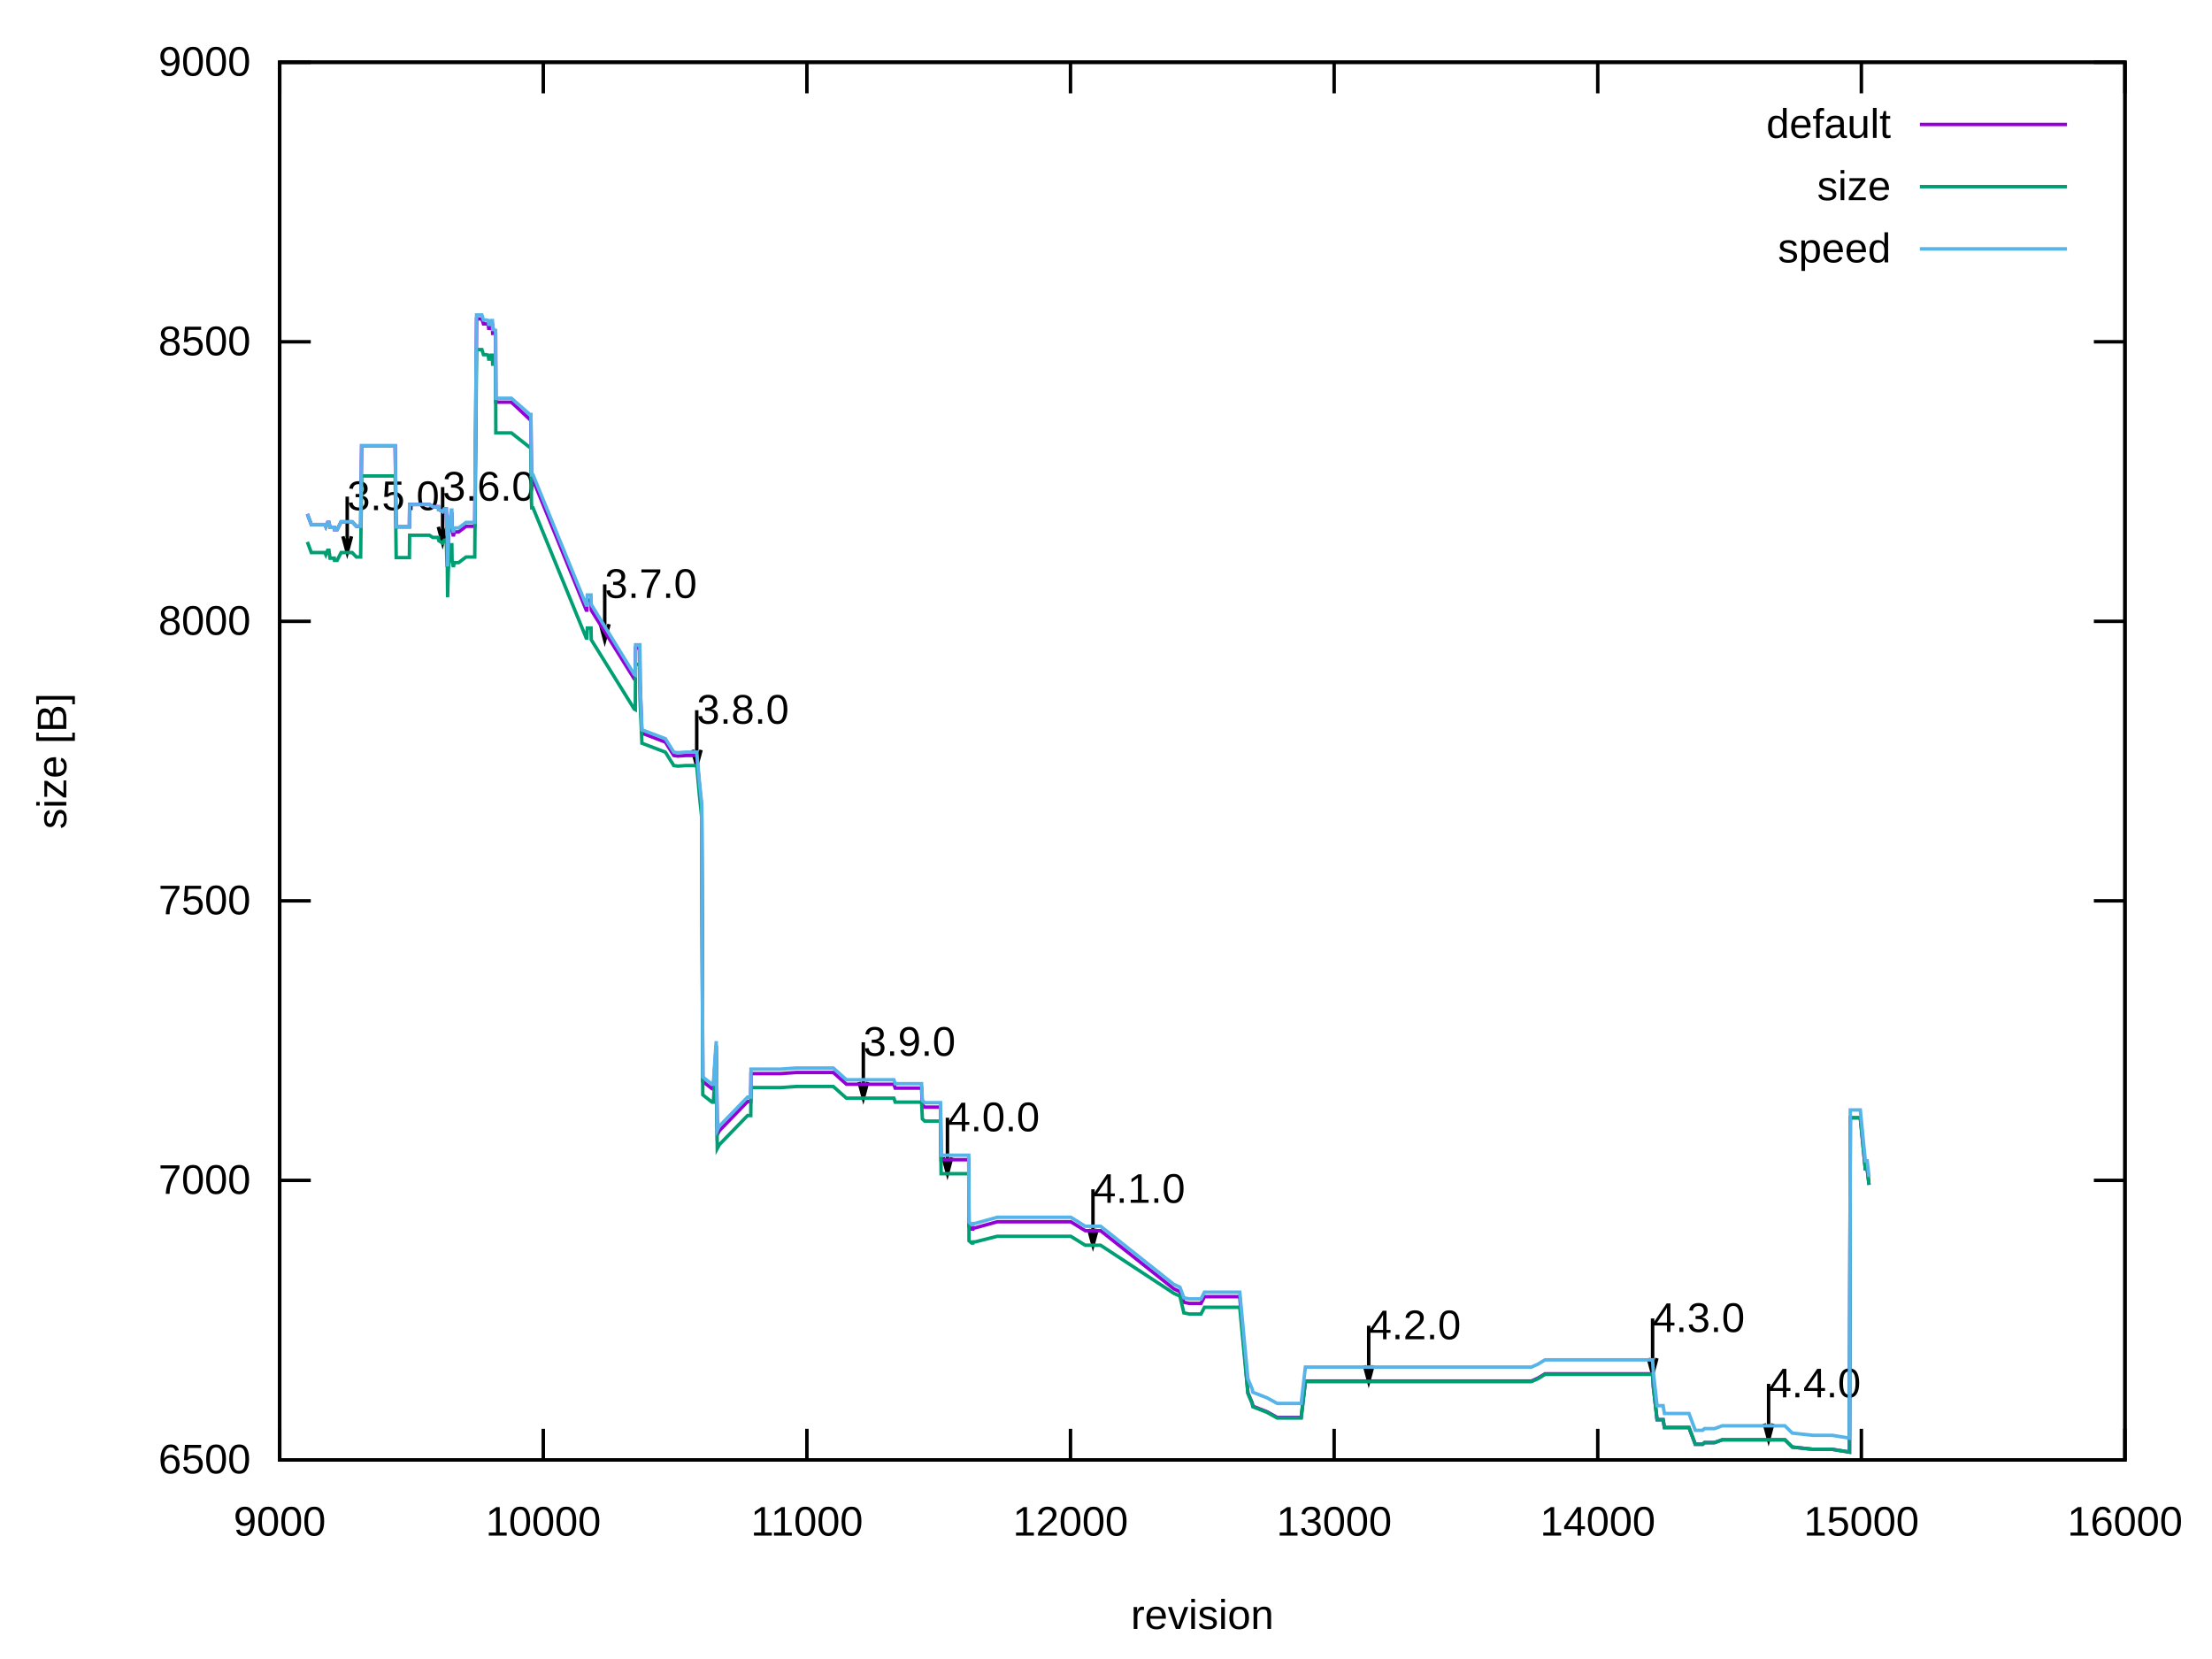
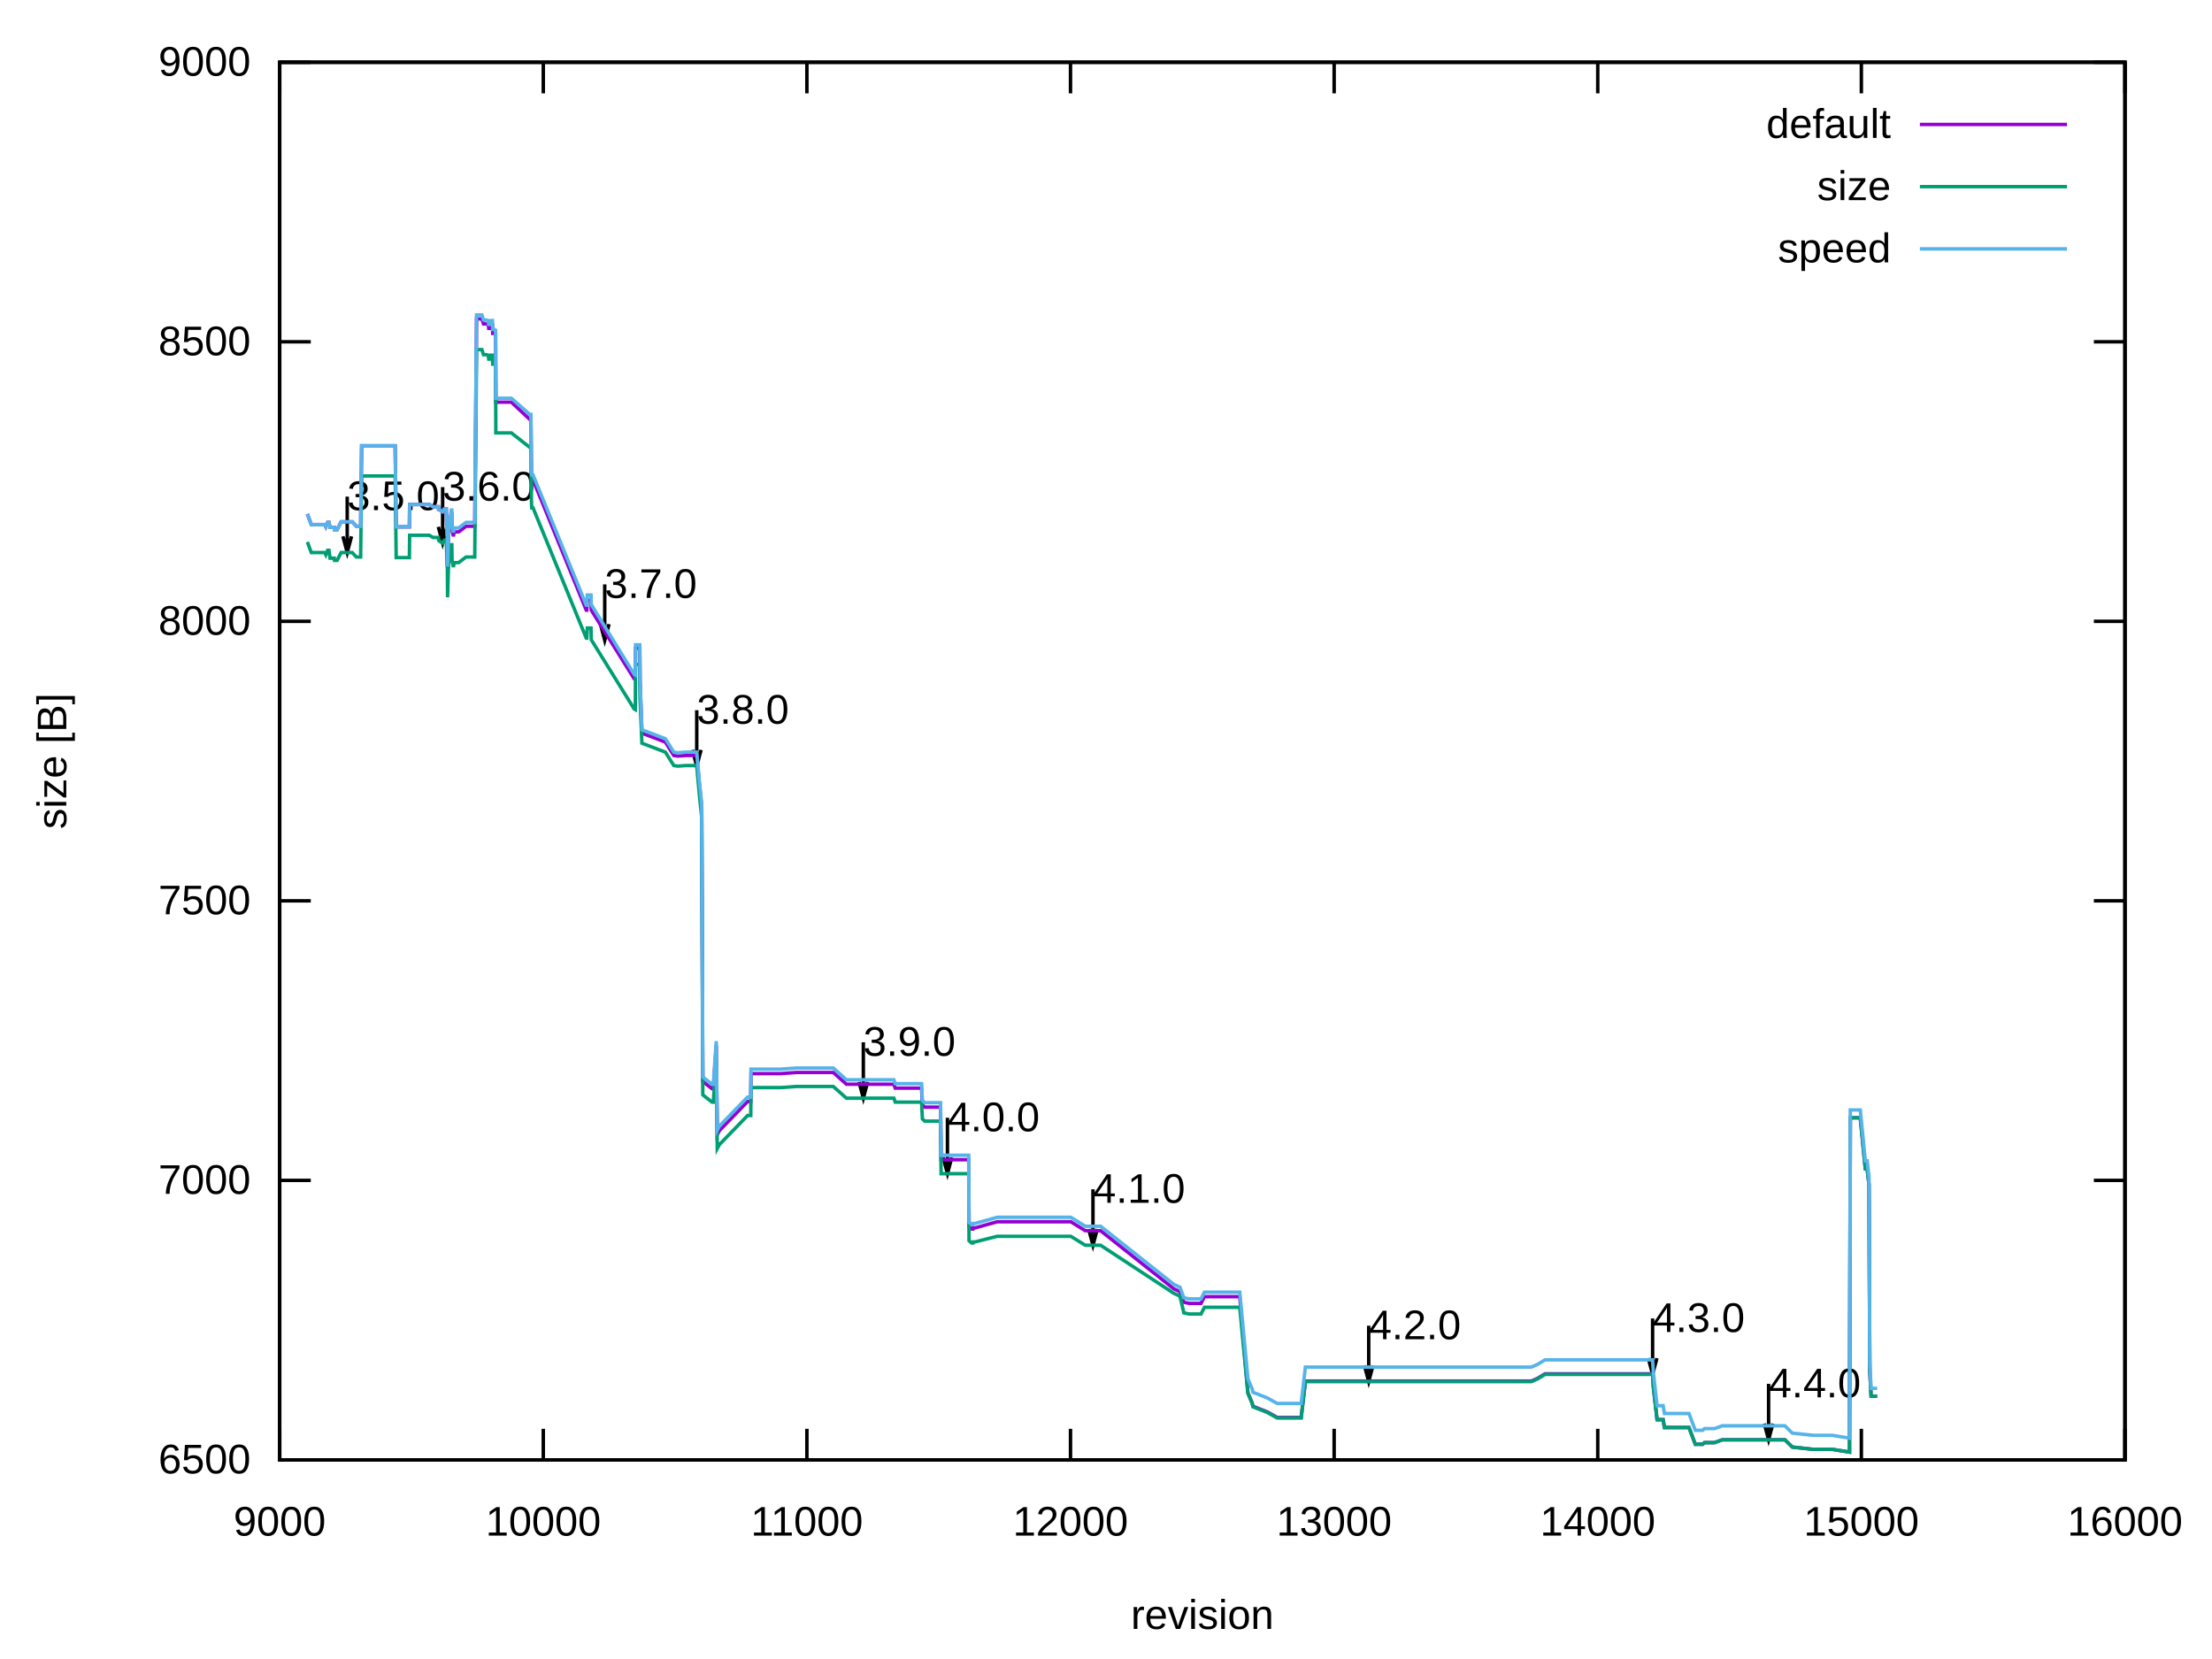
<svg xmlns="http://www.w3.org/2000/svg" xmlns:xlink="http://www.w3.org/1999/xlink" width="640" height="480" viewBox="0 0 640 480">
  <g id="gnuplot_canvas">
    <rect x="0" y="0" width="640" height="480" fill="none" />
    <defs>
      <circle id="gpDot" r="0.5" stroke-width="0.5" stroke="currentColor" />
      <path id="gpPt0" stroke-width="0.222" stroke="currentColor" d="M-1,0 h2 M0,-1 v2" />
      <path id="gpPt1" stroke-width="0.222" stroke="currentColor" d="M-1,-1 L1,1 M1,-1 L-1,1" />
      <path id="gpPt2" stroke-width="0.222" stroke="currentColor" d="M-1,0 L1,0 M0,-1 L0,1 M-1,-1 L1,1 M-1,1 L1,-1" />
      <rect id="gpPt3" stroke-width="0.222" stroke="currentColor" x="-1" y="-1" width="2" height="2" />
      <rect id="gpPt4" stroke-width="0.222" stroke="currentColor" fill="currentColor" x="-1" y="-1" width="2" height="2" />
      <circle id="gpPt5" stroke-width="0.222" stroke="currentColor" cx="0" cy="0" r="1" />
      <use xlink:href="#gpPt5" id="gpPt6" fill="currentColor" stroke="none" />
      <path id="gpPt7" stroke-width="0.222" stroke="currentColor" d="M0,-1.33 L-1.33,0.67 L1.33,0.67 z" />
      <use xlink:href="#gpPt7" id="gpPt8" fill="currentColor" stroke="none" />
      <use xlink:href="#gpPt7" id="gpPt9" stroke="currentColor" transform="rotate(180)" />
      <use xlink:href="#gpPt9" id="gpPt10" fill="currentColor" stroke="none" />
      <use xlink:href="#gpPt3" id="gpPt11" stroke="currentColor" transform="rotate(45)" />
      <use xlink:href="#gpPt11" id="gpPt12" fill="currentColor" stroke="none" />
      <path id="gpPt13" stroke-width="0.222" stroke="currentColor" d="M0,1.330 L1.265,0.411 L0.782,-1.067 L-0.782,-1.076 L-1.265,0.411 z" />
      <use xlink:href="#gpPt13" id="gpPt14" fill="currentColor" stroke="none" />
      <filter id="textbox" filterUnits="objectBoundingBox" x="0" y="0" height="1" width="1">
        <feFlood flood-color="white" flood-opacity="1" result="bgnd" />
        <feComposite in="SourceGraphic" in2="bgnd" operator="atop" />
      </filter>
      <filter id="greybox" filterUnits="objectBoundingBox" x="0" y="0" height="1" width="1">
        <feFlood flood-color="lightgrey" flood-opacity="1" result="grey" />
        <feComposite in="SourceGraphic" in2="grey" operator="atop" />
      </filter>
    </defs>
    <g fill="none" color="white" stroke="currentColor" stroke-width="1.00" stroke-linecap="butt" stroke-linejoin="miter">
</g>
    <g fill="none" color="black" stroke="currentColor" stroke-width="1.00" stroke-linecap="butt" stroke-linejoin="miter">
      <path stroke="black" d="M80.92,422.40 L89.92,422.40 M614.82,422.40 L605.82,422.40  " />
      <g transform="translate(72.53,426.30)" stroke="none" fill="black" font-family="Arial" font-size="12.00" text-anchor="end">
        <text>
          <tspan font-family="Arial"> 6500</tspan>
        </text>
      </g>
    </g>
    <g fill="none" color="black" stroke="currentColor" stroke-width="1.00" stroke-linecap="butt" stroke-linejoin="miter">
      <path stroke="black" d="M80.92,341.52 L89.92,341.52 M614.82,341.52 L605.82,341.52  " />
      <g transform="translate(72.53,345.42)" stroke="none" fill="black" font-family="Arial" font-size="12.00" text-anchor="end">
        <text>
          <tspan font-family="Arial"> 7000</tspan>
        </text>
      </g>
    </g>
    <g fill="none" color="black" stroke="currentColor" stroke-width="1.00" stroke-linecap="butt" stroke-linejoin="miter">
      <path stroke="black" d="M80.92,260.64 L89.92,260.64 M614.82,260.64 L605.82,260.64  " />
      <g transform="translate(72.53,264.54)" stroke="none" fill="black" font-family="Arial" font-size="12.00" text-anchor="end">
        <text>
          <tspan font-family="Arial"> 7500</tspan>
        </text>
      </g>
    </g>
    <g fill="none" color="black" stroke="currentColor" stroke-width="1.00" stroke-linecap="butt" stroke-linejoin="miter">
      <path stroke="black" d="M80.92,179.77 L89.92,179.77 M614.82,179.77 L605.82,179.77  " />
      <g transform="translate(72.53,183.67)" stroke="none" fill="black" font-family="Arial" font-size="12.00" text-anchor="end">
        <text>
          <tspan font-family="Arial"> 8000</tspan>
        </text>
      </g>
    </g>
    <g fill="none" color="black" stroke="currentColor" stroke-width="1.00" stroke-linecap="butt" stroke-linejoin="miter">
      <path stroke="black" d="M80.92,98.89 L89.92,98.89 M614.82,98.89 L605.82,98.89  " />
      <g transform="translate(72.53,102.79)" stroke="none" fill="black" font-family="Arial" font-size="12.00" text-anchor="end">
        <text>
          <tspan font-family="Arial"> 8500</tspan>
        </text>
      </g>
    </g>
    <g fill="none" color="black" stroke="currentColor" stroke-width="1.00" stroke-linecap="butt" stroke-linejoin="miter">
      <path stroke="black" d="M80.92,18.01 L89.92,18.01 M614.82,18.01 L605.82,18.01  " />
      <g transform="translate(72.53,21.91)" stroke="none" fill="black" font-family="Arial" font-size="12.00" text-anchor="end">
        <text>
          <tspan font-family="Arial"> 9000</tspan>
        </text>
      </g>
    </g>
    <g fill="none" color="black" stroke="currentColor" stroke-width="1.00" stroke-linecap="butt" stroke-linejoin="miter">
      <path stroke="black" d="M80.92,422.40 L80.92,413.40 M80.92,18.01 L80.92,27.01  " />
      <g transform="translate(80.92,444.30)" stroke="none" fill="black" font-family="Arial" font-size="12.00" text-anchor="middle">
        <text>
          <tspan font-family="Arial"> 9000</tspan>
        </text>
      </g>
    </g>
    <g fill="none" color="black" stroke="currentColor" stroke-width="1.00" stroke-linecap="butt" stroke-linejoin="miter">
      <path stroke="black" d="M157.19,422.40 L157.19,413.40 M157.19,18.01 L157.19,27.01  " />
      <g transform="translate(157.19,444.30)" stroke="none" fill="black" font-family="Arial" font-size="12.00" text-anchor="middle">
        <text>
          <tspan font-family="Arial"> 10000</tspan>
        </text>
      </g>
    </g>
    <g fill="none" color="black" stroke="currentColor" stroke-width="1.00" stroke-linecap="butt" stroke-linejoin="miter">
      <path stroke="black" d="M233.46,422.40 L233.46,413.40 M233.46,18.01 L233.46,27.01  " />
      <g transform="translate(233.46,444.30)" stroke="none" fill="black" font-family="Arial" font-size="12.00" text-anchor="middle">
        <text>
          <tspan font-family="Arial"> 11000</tspan>
        </text>
      </g>
    </g>
    <g fill="none" color="black" stroke="currentColor" stroke-width="1.00" stroke-linecap="butt" stroke-linejoin="miter">
      <path stroke="black" d="M309.73,422.40 L309.73,413.40 M309.73,18.01 L309.73,27.01  " />
      <g transform="translate(309.73,444.30)" stroke="none" fill="black" font-family="Arial" font-size="12.00" text-anchor="middle">
        <text>
          <tspan font-family="Arial"> 12000</tspan>
        </text>
      </g>
    </g>
    <g fill="none" color="black" stroke="currentColor" stroke-width="1.00" stroke-linecap="butt" stroke-linejoin="miter">
      <path stroke="black" d="M386.01,422.40 L386.01,413.40 M386.01,18.01 L386.01,27.01  " />
      <g transform="translate(386.01,444.30)" stroke="none" fill="black" font-family="Arial" font-size="12.00" text-anchor="middle">
        <text>
          <tspan font-family="Arial"> 13000</tspan>
        </text>
      </g>
    </g>
    <g fill="none" color="black" stroke="currentColor" stroke-width="1.00" stroke-linecap="butt" stroke-linejoin="miter">
      <path stroke="black" d="M462.28,422.40 L462.28,413.40 M462.28,18.01 L462.28,27.01  " />
      <g transform="translate(462.28,444.30)" stroke="none" fill="black" font-family="Arial" font-size="12.00" text-anchor="middle">
        <text>
          <tspan font-family="Arial"> 14000</tspan>
        </text>
      </g>
    </g>
    <g fill="none" color="black" stroke="currentColor" stroke-width="1.00" stroke-linecap="butt" stroke-linejoin="miter">
      <path stroke="black" d="M538.55,422.40 L538.55,413.40 M538.55,18.01 L538.55,27.01  " />
      <g transform="translate(538.55,444.30)" stroke="none" fill="black" font-family="Arial" font-size="12.00" text-anchor="middle">
        <text>
          <tspan font-family="Arial"> 15000</tspan>
        </text>
      </g>
    </g>
    <g fill="none" color="black" stroke="currentColor" stroke-width="1.00" stroke-linecap="butt" stroke-linejoin="miter">
      <path stroke="black" d="M614.82,422.40 L614.82,413.40 M614.82,18.01 L614.82,27.01  " />
      <g transform="translate(614.82,444.30)" stroke="none" fill="black" font-family="Arial" font-size="12.00" text-anchor="middle">
        <text>
          <tspan font-family="Arial"> 16000</tspan>
        </text>
      </g>
    </g>
    <g fill="none" color="black" stroke="currentColor" stroke-width="1.00" stroke-linecap="butt" stroke-linejoin="miter">
</g>
    <g fill="none" color="black" stroke="currentColor" stroke-width="1.00" stroke-linecap="butt" stroke-linejoin="miter">
      <path stroke="black" d="M80.92,18.01 L80.92,422.40 L614.82,422.40 L614.82,18.01 L80.92,18.01 Z  " />
      <g transform="translate(100.45,147.59)" stroke="none" fill="black" font-family="Arial" font-size="12.00" text-anchor="start">
        <text>
          <tspan font-family="Arial">3.5.0</tspan>
        </text>
      </g>
      <g transform="translate(128.06,144.84)" stroke="none" fill="black" font-family="Arial" font-size="12.00" text-anchor="start">
        <text>
          <tspan font-family="Arial">3.6.0</tspan>
        </text>
      </g>
      <g transform="translate(174.96,172.99)" stroke="none" fill="black" font-family="Arial" font-size="12.00" text-anchor="start">
        <text>
          <tspan font-family="Arial">3.7.0</tspan>
        </text>
      </g>
      <g transform="translate(201.58,209.39)" stroke="none" fill="black" font-family="Arial" font-size="12.00" text-anchor="start">
        <text>
          <tspan font-family="Arial">3.8.0</tspan>
        </text>
      </g>
      <g transform="translate(249.78,305.47)" stroke="none" fill="black" font-family="Arial" font-size="12.00" text-anchor="start">
        <text>
          <tspan font-family="Arial">3.9.0</tspan>
        </text>
      </g>
      <g transform="translate(274.12,327.31)" stroke="none" fill="black" font-family="Arial" font-size="12.00" text-anchor="start">
        <text>
          <tspan font-family="Arial">4.0.0</tspan>
        </text>
      </g>
      <g transform="translate(316.22,348.01)" stroke="none" fill="black" font-family="Arial" font-size="12.00" text-anchor="start">
        <text>
          <tspan font-family="Arial">4.1.0</tspan>
        </text>
      </g>
      <g transform="translate(396.00,387.48)" stroke="none" fill="black" font-family="Arial" font-size="12.00" text-anchor="start">
        <text>
          <tspan font-family="Arial">4.2.0</tspan>
        </text>
      </g>
      <g transform="translate(478.14,385.38)" stroke="none" fill="black" font-family="Arial" font-size="12.00" text-anchor="start">
        <text>
          <tspan font-family="Arial">4.3.0</tspan>
        </text>
      </g>
      <g transform="translate(511.70,404.30)" stroke="none" fill="black" font-family="Arial" font-size="12.00" text-anchor="start">
        <text>
          <tspan font-family="Arial">4.4.0</tspan>
        </text>
      </g>
    </g>
    <g fill="none" color="black" stroke="currentColor" stroke-width="1.00" stroke-linecap="butt" stroke-linejoin="miter">
      <path stroke="black" d="M99.21,155.18 L100.46,159.86 L101.71,155.18 M100.46,143.68 L100.46,159.86  " />
    </g>
    <g fill="none" color="black" stroke="currentColor" stroke-width="1.00" stroke-linecap="butt" stroke-linejoin="miter">
      <path stroke="black" d="M126.82,152.43 L128.07,157.11 L129.32,152.43 M128.07,140.93 L128.07,157.11  " />
    </g>
    <g fill="none" color="black" stroke="currentColor" stroke-width="1.00" stroke-linecap="butt" stroke-linejoin="miter">
      <path stroke="black" d="M173.72,180.58 L174.97,185.26 L176.22,180.58 M174.97,169.08 L174.97,185.26  " />
    </g>
    <g fill="none" color="black" stroke="currentColor" stroke-width="1.00" stroke-linecap="butt" stroke-linejoin="miter">
      <path stroke="black" d="M200.34,216.97 L201.59,221.65 L202.84,216.97 M201.59,205.48 L201.59,221.65  " />
    </g>
    <g fill="none" color="black" stroke="currentColor" stroke-width="1.00" stroke-linecap="butt" stroke-linejoin="miter">
      <path stroke="black" d="M248.54,313.05 L249.79,317.73 L251.04,313.05 M249.79,301.56 L249.79,317.73  " />
    </g>
    <g fill="none" color="black" stroke="currentColor" stroke-width="1.00" stroke-linecap="butt" stroke-linejoin="miter">
      <path stroke="black" d="M272.88,334.89 L274.13,339.57 L275.38,334.89 M274.13,323.40 L274.13,339.57  " />
    </g>
    <g fill="none" color="black" stroke="currentColor" stroke-width="1.00" stroke-linecap="butt" stroke-linejoin="miter">
      <path stroke="black" d="M314.98,355.60 L316.23,360.28 L317.48,355.60 M316.23,344.10 L316.23,360.28  " />
    </g>
    <g fill="none" color="black" stroke="currentColor" stroke-width="1.00" stroke-linecap="butt" stroke-linejoin="miter">
      <path stroke="black" d="M394.76,395.06 L396.01,399.74 L397.26,395.06 M396.01,383.57 L396.01,399.74  " />
    </g>
    <g fill="none" color="black" stroke="currentColor" stroke-width="1.00" stroke-linecap="butt" stroke-linejoin="miter">
      <path stroke="black" d="M476.90,392.96 L478.15,397.64 L479.40,392.96 M478.15,381.47 L478.15,397.64  " />
    </g>
    <g fill="none" color="black" stroke="currentColor" stroke-width="1.00" stroke-linecap="butt" stroke-linejoin="miter">
      <path stroke="black" d="M510.46,411.89 L511.71,416.57 L512.96,411.89 M511.71,400.39 L511.71,416.57  " />
    </g>
    <g fill="none" color="black" stroke="currentColor" stroke-width="1.00" stroke-linecap="butt" stroke-linejoin="miter">
</g>
    <g id="gnuplot_plot_1">
      <g fill="none" color="black" stroke="currentColor" stroke-width="1.00" stroke-linecap="butt" stroke-linejoin="miter">
        <g transform="translate(547.09,39.91)" stroke="none" fill="black" font-family="Arial" font-size="12.00" text-anchor="end">
          <text>
            <tspan font-family="Arial">default</tspan>
          </text>
        </g>
      </g>
      <g fill="none" color="black" stroke="currentColor" stroke-width="1.00" stroke-linecap="butt" stroke-linejoin="miter">
-         <path stroke="rgb(148,   0, 211)" d="M555.48,36.01 L598.04,36.01 M88.93,148.71 L90.07,151.78 L90.38,151.78 L90.61,151.78 L91.45,151.78 L92.89,151.78   L93.96,151.78 L94.27,152.43 L94.80,151.14 L95.18,151.14 L95.49,152.59 L95.64,152.59 L96.71,152.59 L96.78,153.24   L97.55,153.24 L98.69,150.97 L100.45,150.97 L101.89,150.97 L103.11,152.27 L104.34,152.27 L104.64,128.97 L105.25,128.97   L107.92,128.97 L109.60,128.97 L114.33,128.97 L114.63,152.43 L114.86,152.43 L115.39,152.43 L116.08,152.43 L117.38,152.43   L118.06,152.43 L118.45,152.43 L118.52,145.96 L118.90,145.96 L120.66,145.96 L122.11,145.96 L122.87,145.96 L124.24,145.96   L125.23,146.61 L125.84,146.61 L126.38,146.61 L126.76,146.61 L126.84,146.61 L126.91,147.41 L126.99,147.41 L128.06,148.06   L128.51,147.25 L129.12,147.25 L129.35,154.53 L129.43,154.53 L129.50,163.91 L129.58,161.00 L129.73,155.99 L130.12,149.68   L130.19,150.00 L130.42,150.33 L130.57,148.71 L130.73,148.71 L130.80,153.24 L131.18,155.18 L131.41,153.89 L131.56,153.89   L131.64,153.89 L131.72,153.89 L132.71,153.89 L134.84,152.27 L136.60,152.27 L137.36,152.27 L137.89,92.26 L138.20,92.26   L138.96,92.26 L139.19,92.26 L139.27,92.26 L139.34,92.26 L139.42,92.26 L139.88,93.71 L140.72,93.71 L141.17,93.87   L141.25,93.87 L141.40,95.01 L141.71,95.01 L142.17,93.87 L142.47,93.87 L142.55,96.46 L143.08,96.46 L143.31,96.46   L143.39,96.30 L143.46,116.36 L144.23,116.36 L144.38,116.36 L144.68,116.36 L147.96,116.36 L153.30,121.37 L153.61,121.37   L153.76,136.74 L153.84,138.84 L154.22,138.84 L169.62,176.53 L169.78,176.53 L169.93,173.62 L170.46,173.62 L171.00,173.62   L171.07,176.53 L183.51,196.43 L183.81,196.59 L183.89,187.53 L185.11,187.53 L185.18,197.40 L185.72,212.12 L192.51,214.71   L194.95,218.59 L196.09,218.75 L198.38,218.59 L199.75,218.59 L201.58,218.59 L202.34,227.00 L203.03,233.63 L203.34,312.89   L204.56,313.86 L206.01,314.99 L206.39,314.99 L207.23,302.54 L207.53,328.26 L208.14,327.13 L216.30,318.71 L216.84,318.71   L217.14,318.71 L217.22,318.71 L217.29,310.63 L217.45,310.63 L218.21,310.63 L225.84,310.63 L230.41,310.30 L231.48,310.30   L240.10,310.30 L241.09,310.30 L244.90,313.70 L249.78,313.70 L253.29,313.70 L258.63,313.70 L259.01,314.83 L261.76,314.83   L266.64,314.83 L266.87,319.68 L267.56,320.33 L272.13,320.33 L272.29,335.54 L274.12,335.54 L278.16,335.54 L280.29,335.54   L280.37,354.95 L281.13,355.59 L281.51,355.59 L281.59,355.27 L282.05,355.27 L282.12,355.27 L288.53,353.49 L296.16,353.49   L309.81,353.49 L314.01,356.08 L316.22,356.08 L317.21,356.08 L317.36,356.08 L317.51,356.08 L317.82,356.08 L318.05,356.08   L318.43,356.08 L339.63,372.90 L341.39,373.71 L342.53,376.78 L344.06,377.11 L345.12,377.11 L346.95,377.11 L347.49,377.11   L348.48,375.17 L358.70,375.17 L361.06,402.99 L362.29,405.90 L362.51,406.87 L366.63,408.49 L369.53,410.11 L370.37,410.11   L372.81,410.11 L375.48,410.11 L376.47,410.11 L377.69,399.59 L378.38,399.59 L383.64,399.59 L396.00,399.59 L401.26,399.59   L408.89,399.59 L423.76,399.59 L438.56,399.59 L439.32,399.59 L440.08,399.59 L443.06,399.59 L444.89,398.78 L447.02,397.49   L454.65,397.49 L462.28,397.49 L476.31,397.49 L478.14,397.49 L478.37,401.21 L479.44,410.75 L480.20,410.75 L480.43,410.75   L481.04,410.75 L481.19,410.75 L481.57,413.02 L485.16,413.02 L488.67,413.02 L490.50,417.87 L492.63,417.87 L493.17,417.39   L496.07,417.39 L498.28,416.58 L501.18,416.58 L502.55,416.58 L511.70,416.58 L511.85,416.58 L516.43,416.58 L518.57,418.68   L524.59,419.33 L530.08,419.33 L535.12,420.14 L535.35,323.41 L538.24,323.41 L539.69,338.13 L540.23,338.13 L540.76,342.82    " />
+         <path stroke="rgb(148,   0, 211)" d="M555.48,36.01 L598.04,36.01 M88.93,148.71 L90.07,151.78 L90.38,151.78 L90.61,151.78 L91.45,151.78 L92.89,151.78   L93.96,151.78 L94.27,152.43 L94.80,151.14 L95.18,151.14 L95.49,152.59 L95.64,152.59 L96.71,152.59 L96.78,153.24   L97.55,153.24 L98.69,150.97 L100.45,150.97 L101.89,150.97 L103.11,152.27 L104.34,152.27 L104.64,128.97 L105.25,128.97   L107.92,128.97 L109.60,128.97 L114.33,128.97 L114.63,152.43 L114.86,152.43 L115.39,152.43 L116.08,152.43 L117.38,152.43   L118.06,152.43 L118.45,152.43 L118.52,145.96 L118.90,145.96 L120.66,145.96 L122.11,145.96 L122.87,145.96 L124.24,145.96   L125.23,146.61 L125.84,146.61 L126.38,146.61 L126.76,146.61 L126.84,146.61 L126.91,147.41 L126.99,147.41 L128.06,148.06   L128.51,147.25 L129.12,147.25 L129.35,154.53 L129.43,154.53 L129.50,163.91 L129.58,161.00 L129.73,155.99 L130.12,149.68   L130.19,150.00 L130.42,150.33 L130.57,148.71 L130.73,148.71 L130.80,153.24 L131.18,155.18 L131.41,153.89 L131.56,153.89   L131.64,153.89 L131.72,153.89 L132.71,153.89 L134.84,152.27 L136.60,152.27 L137.36,152.27 L137.89,92.26 L138.20,92.26   L138.96,92.26 L139.19,92.26 L139.27,92.26 L139.34,92.26 L139.42,92.26 L139.88,93.71 L140.72,93.71 L141.17,93.87   L141.25,93.87 L141.40,95.01 L141.71,95.01 L142.17,93.87 L142.47,93.87 L142.55,96.46 L143.08,96.46 L143.31,96.46   L143.39,96.30 L143.46,116.36 L144.23,116.36 L144.38,116.36 L144.68,116.36 L147.96,116.36 L153.30,121.37 L153.61,121.37   L153.76,136.74 L153.84,138.84 L154.22,138.84 L169.62,176.53 L169.78,176.53 L169.93,173.62 L170.46,173.62 L171.00,173.62   L171.07,176.53 L183.51,196.43 L183.81,196.59 L183.89,187.53 L185.11,187.53 L185.18,197.40 L185.72,212.12 L192.51,214.71   L194.95,218.59 L196.09,218.75 L198.38,218.59 L199.75,218.59 L201.58,218.59 L202.34,227.00 L203.03,233.63 L203.34,312.89   L204.56,313.86 L206.01,314.99 L206.39,314.99 L207.23,302.54 L207.53,328.26 L208.14,327.13 L216.30,318.71 L216.84,318.71   L217.14,318.71 L217.22,318.71 L217.29,310.63 L217.45,310.63 L218.21,310.63 L225.84,310.63 L230.41,310.30 L231.48,310.30   L240.10,310.30 L241.09,310.30 L244.90,313.70 L249.78,313.70 L253.29,313.70 L258.63,313.70 L259.01,314.83 L261.76,314.83   L266.64,314.83 L266.87,319.68 L267.56,320.33 L272.13,320.33 L272.29,335.54 L274.12,335.54 L278.16,335.54 L280.29,335.54   L280.37,354.95 L281.13,355.59 L281.51,355.59 L281.59,355.27 L282.05,355.27 L282.12,355.27 L288.53,353.49 L296.16,353.49   L309.81,353.49 L314.01,356.08 L316.22,356.08 L317.21,356.08 L317.36,356.08 L317.51,356.08 L317.82,356.08 L318.05,356.08   L318.43,356.08 L339.63,372.90 L341.39,373.71 L342.53,376.78 L344.06,377.11 L345.12,377.11 L346.95,377.11 L347.49,377.11   L348.48,375.17 L358.70,375.17 L361.06,402.99 L362.29,405.90 L362.51,406.87 L366.63,408.49 L369.53,410.11 L370.37,410.11   L372.81,410.11 L375.48,410.11 L376.47,410.11 L377.69,399.59 L378.38,399.59 L383.64,399.59 L396.00,399.59 L401.26,399.59   L408.89,399.59 L423.76,399.59 L438.56,399.59 L439.32,399.59 L440.08,399.59 L443.06,399.59 L444.89,398.78 L447.02,397.49   L454.65,397.49 L462.28,397.49 L476.31,397.49 L478.14,397.49 L478.37,401.21 L479.44,410.75 L480.20,410.75 L480.43,410.75   L481.04,410.75 L481.19,410.75 L481.57,413.02 L485.16,413.02 L488.67,413.02 L490.50,417.87 L492.63,417.87 L493.17,417.39   L496.07,417.39 L498.28,416.58 L501.18,416.58 L502.55,416.58 L511.70,416.58 L511.85,416.58 L516.43,416.58 L518.57,418.68   L524.59,419.33 L530.08,419.33 L535.12,420.14 L535.35,323.41 L538.24,323.41 L539.69,338.13 L540.23,338.13 L540.76,342.82   L540.99,396.68 L541.37,403.96 L543.12,403.96  " />
      </g>
    </g>
    <g id="gnuplot_plot_2">
      <g fill="none" color="black" stroke="currentColor" stroke-width="1.00" stroke-linecap="butt" stroke-linejoin="miter">
        <g transform="translate(547.09,57.91)" stroke="none" fill="black" font-family="Arial" font-size="12.00" text-anchor="end">
          <text>
            <tspan font-family="Arial">size</tspan>
          </text>
        </g>
      </g>
      <g fill="none" color="black" stroke="currentColor" stroke-width="1.00" stroke-linecap="butt" stroke-linejoin="miter">
-         <path stroke="rgb(  0, 158, 115)" d="M555.48,54.01 L598.04,54.01 M88.93,156.80 L90.07,159.87 L90.38,159.87 L90.61,159.87 L91.45,159.87 L92.89,159.87   L93.96,159.87 L94.27,160.52 L94.80,159.22 L95.18,159.22 L95.49,161.49 L95.64,161.49 L96.71,161.49 L96.78,162.13   L97.55,162.13 L98.69,159.87 L100.45,159.87 L101.89,159.87 L103.11,161.16 L104.34,161.16 L104.64,137.71 L105.25,137.71   L107.92,137.71 L109.60,137.71 L114.33,137.71 L114.63,161.33 L114.86,161.33 L115.39,161.33 L116.08,161.33 L117.38,161.33   L118.06,161.33 L118.45,161.33 L118.52,154.86 L118.90,154.86 L120.66,154.86 L122.11,154.86 L122.87,154.86 L124.24,154.86   L125.23,155.50 L125.84,155.50 L126.38,155.50 L126.76,155.50 L126.84,155.50 L126.91,156.31 L126.99,156.47 L128.06,157.12   L128.51,156.31 L129.12,156.31 L129.35,163.59 L129.43,163.59 L129.50,172.81 L129.58,169.90 L129.73,164.88 L130.12,158.58   L130.19,158.90 L130.42,159.22 L130.57,157.61 L130.73,157.61 L130.80,162.13 L131.18,164.08 L131.41,162.78 L131.56,162.78   L131.64,162.78 L131.72,162.78 L132.71,162.78 L134.84,161.16 L136.60,161.16 L137.36,161.16 L137.89,101.15 L138.20,101.15   L138.96,101.15 L139.19,101.15 L139.27,101.15 L139.34,101.15 L139.42,101.15 L139.88,102.61 L140.72,102.61 L141.17,102.77   L141.25,102.77 L141.40,103.90 L141.71,103.90 L142.17,102.77 L142.47,102.77 L142.55,105.36 L143.08,105.36 L143.31,105.36   L143.39,105.20 L143.46,125.25 L144.23,125.25 L144.38,125.25 L144.68,125.25 L147.96,125.25 L153.30,129.46 L153.61,129.46   L153.76,144.83 L153.84,146.93 L154.22,146.93 L169.62,184.62 L169.78,184.62 L169.93,181.71 L170.46,181.71 L171.00,181.71   L171.07,185.10 L183.51,205.16 L183.81,205.32 L183.89,192.22 L185.11,192.22 L185.18,202.09 L185.72,215.03 L192.51,217.62   L194.95,221.50 L196.09,221.66 L198.38,221.50 L199.75,221.50 L201.58,221.50 L202.34,229.91 L203.03,236.54 L203.34,316.77   L204.56,317.74 L206.01,318.88 L206.39,318.88 L207.23,306.42 L207.53,332.30 L208.14,331.17 L216.30,322.76 L216.84,322.76   L217.14,322.76 L217.22,322.76 L217.29,314.67 L217.45,314.67 L218.21,314.67 L225.84,314.67 L230.41,314.35 L231.48,314.35   L240.10,314.35 L241.09,314.35 L244.90,317.74 L249.78,317.74 L253.29,317.74 L258.63,317.74 L259.01,318.88 L261.76,318.88   L266.64,318.88 L266.87,323.73 L267.56,324.38 L272.13,324.38 L272.29,339.58 L274.12,339.58 L278.16,339.58 L280.29,339.58   L280.37,358.99 L281.13,359.64 L281.51,359.64 L281.59,359.32 L282.05,359.32 L282.12,359.32 L288.53,357.70 L296.16,357.70   L309.81,357.70 L314.01,360.29 L316.22,360.29 L317.21,360.29 L317.36,360.29 L317.51,360.29 L317.82,360.29 L318.05,360.29   L318.43,360.29 L339.63,374.20 L341.39,375.01 L342.53,379.86 L344.06,380.18 L345.12,380.18 L346.95,380.18 L347.49,380.18   L348.48,378.24 L358.70,378.24 L361.06,403.15 L362.29,406.06 L362.51,407.03 L366.63,408.65 L369.53,410.27 L370.37,410.27   L372.81,410.27 L375.48,410.27 L376.47,410.27 L377.69,399.75 L378.38,399.75 L383.64,399.75 L396.00,399.75 L401.26,399.75   L408.89,399.75 L423.76,399.75 L438.56,399.75 L439.32,399.75 L440.08,399.75 L443.06,399.75 L444.89,398.95 L447.02,397.65   L454.65,397.65 L462.28,397.65 L476.31,397.65 L478.14,397.65 L478.37,401.37 L479.44,410.75 L480.20,410.75 L480.43,410.75   L481.04,410.75 L481.19,410.75 L481.57,413.02 L485.16,413.02 L488.67,413.02 L490.50,417.87 L492.63,417.87 L493.17,417.39   L496.07,417.39 L498.28,416.58 L501.18,416.58 L502.55,416.58 L511.70,416.58 L511.85,416.58 L516.43,416.58 L518.57,418.68   L524.59,419.33 L530.08,419.33 L535.12,420.14 L535.35,323.41 L538.24,323.41 L539.69,338.13 L540.23,338.13 L540.76,342.82    " />
+         <path stroke="rgb(  0, 158, 115)" d="M555.48,54.01 L598.04,54.01 M88.93,156.80 L90.07,159.87 L90.38,159.87 L90.61,159.87 L91.45,159.87 L92.89,159.87   L93.96,159.87 L94.27,160.52 L94.80,159.22 L95.18,159.22 L95.49,161.49 L95.64,161.49 L96.71,161.49 L96.78,162.13   L97.55,162.13 L98.69,159.87 L100.45,159.87 L101.89,159.87 L103.11,161.16 L104.34,161.16 L104.64,137.71 L105.25,137.71   L107.92,137.71 L109.60,137.71 L114.33,137.71 L114.63,161.33 L114.86,161.33 L115.39,161.33 L116.08,161.33 L117.38,161.33   L118.06,161.33 L118.45,161.33 L118.52,154.86 L118.90,154.86 L120.66,154.86 L122.11,154.86 L122.87,154.86 L124.24,154.86   L125.23,155.50 L125.84,155.50 L126.38,155.50 L126.76,155.50 L126.84,155.50 L126.91,156.31 L126.99,156.47 L128.06,157.12   L128.51,156.31 L129.12,156.31 L129.35,163.59 L129.43,163.59 L129.50,172.81 L129.58,169.90 L129.73,164.88 L130.12,158.58   L130.19,158.90 L130.42,159.22 L130.57,157.61 L130.73,157.61 L130.80,162.13 L131.18,164.08 L131.41,162.78 L131.56,162.78   L131.64,162.78 L131.72,162.78 L132.71,162.78 L134.84,161.16 L136.60,161.16 L137.36,161.16 L137.89,101.15 L138.20,101.15   L138.96,101.15 L139.19,101.15 L139.27,101.15 L139.34,101.15 L139.42,101.15 L139.88,102.61 L140.72,102.61 L141.17,102.77   L141.25,102.77 L141.40,103.90 L141.71,103.90 L142.17,102.77 L142.47,102.77 L142.55,105.36 L143.08,105.36 L143.31,105.36   L143.39,105.20 L143.46,125.25 L144.23,125.25 L144.38,125.25 L144.68,125.25 L147.96,125.25 L153.30,129.46 L153.61,129.46   L153.76,144.83 L153.84,146.93 L154.22,146.93 L169.62,184.62 L169.78,184.62 L169.93,181.71 L170.46,181.71 L171.00,181.71   L171.07,185.10 L183.51,205.16 L183.81,205.32 L183.89,192.22 L185.11,192.22 L185.18,202.09 L185.72,215.03 L192.51,217.62   L194.95,221.50 L196.09,221.66 L198.38,221.50 L199.75,221.50 L201.58,221.50 L202.34,229.91 L203.03,236.54 L203.34,316.77   L204.56,317.74 L206.01,318.88 L206.39,318.88 L207.23,306.42 L207.53,332.30 L208.14,331.17 L216.30,322.76 L216.84,322.76   L217.14,322.76 L217.22,322.76 L217.29,314.67 L217.45,314.67 L218.21,314.67 L225.84,314.67 L230.41,314.35 L231.48,314.35   L240.10,314.35 L241.09,314.35 L244.90,317.74 L249.78,317.74 L253.29,317.74 L258.63,317.74 L259.01,318.88 L261.76,318.88   L266.64,318.88 L266.87,323.73 L267.56,324.38 L272.13,324.38 L272.29,339.58 L274.12,339.58 L278.16,339.58 L280.29,339.58   L280.37,358.99 L281.13,359.64 L281.51,359.64 L281.59,359.32 L282.05,359.32 L282.12,359.32 L288.53,357.70 L296.16,357.70   L309.81,357.70 L314.01,360.29 L316.22,360.29 L317.21,360.29 L317.36,360.29 L317.51,360.29 L317.82,360.29 L318.05,360.29   L318.43,360.29 L339.63,374.20 L341.39,375.01 L342.53,379.86 L344.06,380.18 L345.12,380.18 L346.95,380.18 L347.49,380.18   L348.48,378.24 L358.70,378.24 L361.06,403.15 L362.29,406.06 L362.51,407.03 L366.63,408.65 L369.53,410.27 L370.37,410.27   L372.81,410.27 L375.48,410.27 L376.47,410.27 L377.69,399.75 L378.38,399.75 L383.64,399.75 L396.00,399.75 L401.26,399.75   L408.89,399.75 L423.76,399.75 L438.56,399.75 L439.32,399.75 L440.08,399.75 L443.06,399.75 L444.89,398.95 L447.02,397.65   L454.65,397.65 L462.28,397.65 L476.31,397.65 L478.14,397.65 L478.37,401.37 L479.44,410.75 L480.20,410.75 L480.43,410.75   L481.04,410.75 L481.19,410.75 L481.57,413.02 L485.16,413.02 L488.67,413.02 L490.50,417.87 L492.63,417.87 L493.17,417.39   L496.07,417.39 L498.28,416.58 L501.18,416.58 L502.55,416.58 L511.70,416.58 L511.85,416.58 L516.43,416.58 L518.57,418.68   L524.59,419.33 L530.08,419.33 L535.12,420.14 L535.35,323.41 L538.24,323.41 L539.69,338.13 L540.23,338.13 L540.76,342.82   L540.99,396.68 L541.37,403.96 L543.12,403.96  " />
      </g>
    </g>
    <g id="gnuplot_plot_3">
      <g fill="none" color="black" stroke="currentColor" stroke-width="1.00" stroke-linecap="butt" stroke-linejoin="miter">
        <g transform="translate(547.09,75.91)" stroke="none" fill="black" font-family="Arial" font-size="12.00" text-anchor="end">
          <text>
            <tspan font-family="Arial">speed</tspan>
          </text>
        </g>
      </g>
      <g fill="none" color="black" stroke="currentColor" stroke-width="1.00" stroke-linecap="butt" stroke-linejoin="miter">
-         <path stroke="rgb( 86, 180, 233)" d="M555.48,72.01 L598.04,72.01 M88.93,148.71 L90.07,151.78 L90.38,151.78 L90.61,151.78 L91.45,151.78 L92.89,151.78   L93.96,151.78 L94.27,152.43 L94.80,151.14 L95.18,151.14 L95.49,152.59 L95.64,152.59 L96.71,152.59 L96.78,153.24   L97.55,153.24 L98.69,150.97 L100.45,150.97 L101.89,150.97 L103.11,152.27 L104.34,152.27 L104.64,128.97 L105.25,128.97   L107.92,128.97 L109.60,128.97 L114.33,128.97 L114.63,152.43 L114.86,152.43 L115.39,152.43 L116.08,152.43 L117.38,152.43   L118.06,152.43 L118.45,152.43 L118.52,145.96 L118.90,145.96 L120.66,145.96 L122.11,145.96 L122.87,145.96 L124.24,145.96   L125.23,146.61 L125.84,146.61 L126.38,146.61 L126.76,146.61 L126.84,146.61 L126.91,147.41 L126.99,147.41 L128.06,148.06   L128.51,147.25 L129.12,147.25 L129.35,154.53 L129.43,154.53 L129.50,163.91 L129.58,161.00 L129.73,155.99 L130.12,149.68   L130.19,150.00 L130.42,148.87 L130.57,147.58 L130.73,147.58 L130.80,152.11 L131.18,154.05 L131.41,152.75 L131.56,152.75   L131.64,152.75 L131.72,152.75 L132.71,152.75 L134.84,151.14 L136.60,151.14 L137.36,151.14 L137.89,91.12 L138.20,91.12   L138.96,91.12 L139.19,91.12 L139.27,91.12 L139.34,91.12 L139.42,91.12 L139.88,92.58 L140.72,92.58 L141.17,92.74   L141.25,92.74 L141.40,93.87 L141.71,93.87 L142.17,92.74 L142.47,92.74 L142.55,95.33 L143.08,95.33 L143.31,95.33   L143.39,95.17 L143.46,115.23 L144.23,115.23 L144.38,115.23 L144.68,115.23 L147.96,115.23 L153.30,119.92 L153.61,119.92   L153.76,135.28 L153.84,137.39 L154.22,137.39 L169.62,175.08 L169.78,175.08 L169.93,172.16 L170.46,172.16 L171.00,172.16   L171.07,174.91 L183.51,195.13 L183.81,195.29 L183.89,186.56 L185.11,186.56 L185.18,196.43 L185.72,211.15 L192.51,213.73   L194.95,217.62 L196.09,217.78 L198.38,217.62 L199.75,217.62 L201.58,217.62 L202.34,226.03 L203.03,232.66 L203.34,311.60   L204.56,312.57 L206.01,313.70 L206.39,313.70 L207.23,301.24 L207.53,326.96 L208.14,325.83 L216.30,317.42 L216.84,317.42   L217.14,317.42 L217.22,317.42 L217.29,309.33 L217.45,309.33 L218.21,309.33 L225.84,309.33 L230.41,309.01 L231.48,309.01   L240.10,309.01 L241.09,309.01 L244.90,312.41 L249.78,312.41 L253.29,312.41 L258.63,312.41 L259.01,313.54 L261.76,313.54   L266.64,313.54 L266.87,318.39 L267.56,319.04 L272.13,319.04 L272.29,334.24 L274.12,334.24 L278.16,334.24 L280.29,334.24   L280.37,353.65 L281.13,354.30 L281.51,354.30 L281.59,353.98 L282.05,353.98 L282.12,353.98 L288.53,352.20 L296.16,352.20   L309.81,352.20 L314.01,354.79 L316.22,354.79 L317.21,354.79 L317.36,354.79 L317.51,354.79 L317.82,354.79 L318.05,354.79   L318.43,354.79 L339.63,371.61 L341.39,372.42 L342.53,375.49 L344.06,375.81 L345.12,375.81 L346.95,375.81 L347.49,375.81   L348.48,373.87 L358.70,373.87 L361.06,398.95 L362.29,401.86 L362.51,402.83 L366.63,404.45 L369.53,406.06 L370.37,406.06   L372.81,406.06 L375.48,406.06 L376.47,406.06 L377.69,395.55 L378.38,395.55 L383.64,395.55 L396.00,395.55 L401.26,395.55   L408.89,395.55 L423.76,395.55 L438.56,395.55 L439.32,395.55 L440.08,395.55 L443.06,395.55 L444.89,394.74 L447.02,393.45   L454.65,393.45 L462.28,393.45 L476.31,393.45 L478.14,393.45 L478.37,397.17 L479.44,406.71 L480.20,406.71 L480.43,406.71   L481.04,406.71 L481.19,406.71 L481.57,408.97 L485.16,408.97 L488.67,408.97 L490.50,413.83 L492.63,413.83 L493.17,413.34   L496.07,413.34 L498.28,412.53 L501.18,412.53 L502.55,412.53 L511.70,412.53 L511.85,412.53 L516.43,412.53 L518.57,414.64   L524.59,415.28 L530.08,415.28 L535.12,416.09 L535.35,321.14 L538.24,321.14 L539.69,335.86 L540.23,335.86 L540.76,340.55    " />
+         <path stroke="rgb( 86, 180, 233)" d="M555.48,72.01 L598.04,72.01 M88.93,148.71 L90.07,151.78 L90.38,151.78 L90.61,151.78 L91.45,151.78 L92.89,151.78   L93.96,151.78 L94.27,152.43 L94.80,151.14 L95.18,151.14 L95.49,152.59 L95.64,152.59 L96.71,152.59 L96.78,153.24   L97.55,153.24 L98.69,150.97 L100.45,150.97 L101.89,150.97 L103.11,152.27 L104.34,152.27 L104.64,128.97 L105.25,128.97   L107.92,128.97 L109.60,128.97 L114.33,128.97 L114.63,152.43 L114.86,152.43 L115.39,152.43 L116.08,152.43 L117.38,152.43   L118.06,152.43 L118.45,152.43 L118.52,145.96 L118.90,145.96 L120.66,145.96 L122.11,145.96 L122.87,145.96 L124.24,145.96   L125.23,146.61 L125.84,146.61 L126.38,146.61 L126.76,146.61 L126.84,146.61 L126.91,147.41 L126.99,147.41 L128.06,148.06   L128.51,147.25 L129.12,147.25 L129.35,154.53 L129.43,154.53 L129.50,163.91 L129.58,161.00 L129.73,155.99 L130.12,149.68   L130.19,150.00 L130.42,148.87 L130.57,147.58 L130.73,147.58 L130.80,152.11 L131.18,154.05 L131.41,152.75 L131.56,152.75   L131.64,152.75 L131.72,152.75 L132.71,152.75 L134.84,151.14 L136.60,151.14 L137.36,151.14 L137.89,91.12 L138.20,91.12   L138.96,91.12 L139.19,91.12 L139.27,91.12 L139.34,91.12 L139.42,91.12 L139.88,92.58 L140.72,92.58 L141.17,92.74   L141.25,92.74 L141.40,93.87 L141.71,93.87 L142.17,92.74 L142.47,92.74 L142.55,95.33 L143.08,95.33 L143.31,95.33   L143.39,95.17 L143.46,115.23 L144.23,115.23 L144.38,115.23 L144.68,115.23 L147.96,115.23 L153.30,119.92 L153.61,119.92   L153.76,135.28 L153.84,137.39 L154.22,137.39 L169.62,175.08 L169.78,175.08 L169.93,172.16 L170.46,172.16 L171.00,172.16   L171.07,174.91 L183.51,195.13 L183.81,195.29 L183.89,186.56 L185.11,186.56 L185.18,196.43 L185.72,211.15 L192.51,213.73   L194.95,217.62 L196.09,217.78 L198.38,217.62 L199.75,217.62 L201.58,217.62 L202.34,226.03 L203.03,232.66 L203.34,311.60   L204.56,312.57 L206.01,313.70 L206.39,313.70 L207.23,301.24 L207.53,326.96 L208.14,325.83 L216.30,317.42 L216.84,317.42   L217.14,317.42 L217.22,317.42 L217.29,309.33 L217.45,309.33 L218.21,309.33 L225.84,309.33 L230.41,309.01 L231.48,309.01   L240.10,309.01 L241.09,309.01 L244.90,312.41 L249.78,312.41 L253.29,312.41 L258.63,312.41 L259.01,313.54 L261.76,313.54   L266.64,313.54 L266.87,318.39 L267.56,319.04 L272.13,319.04 L272.29,334.24 L274.12,334.24 L278.16,334.24 L280.29,334.24   L280.37,353.65 L281.13,354.30 L281.51,354.30 L281.59,353.98 L282.05,353.98 L282.12,353.98 L288.53,352.20 L296.16,352.20   L309.81,352.20 L314.01,354.79 L316.22,354.79 L317.21,354.79 L317.36,354.79 L317.51,354.79 L317.82,354.79 L318.05,354.79   L318.43,354.79 L339.63,371.61 L341.39,372.42 L342.53,375.49 L344.06,375.81 L345.12,375.81 L346.95,375.81 L347.49,375.81   L348.48,373.87 L358.70,373.87 L361.06,398.95 L362.29,401.86 L362.51,402.83 L366.63,404.45 L369.53,406.06 L370.37,406.06   L372.81,406.06 L375.48,406.06 L376.47,406.06 L377.69,395.55 L378.38,395.55 L383.64,395.55 L396.00,395.55 L401.26,395.55   L408.89,395.55 L423.76,395.55 L438.56,395.55 L439.32,395.55 L440.08,395.55 L443.06,395.55 L444.89,394.74 L447.02,393.45   L454.65,393.45 L462.28,393.45 L476.31,393.45 L478.14,393.45 L478.37,397.17 L479.44,406.71 L480.20,406.71 L480.43,406.71   L481.04,406.71 L481.19,406.71 L481.57,408.97 L485.16,408.97 L488.67,408.97 L490.50,413.83 L492.63,413.83 L493.17,413.34   L496.07,413.34 L498.28,412.53 L501.18,412.53 L502.55,412.53 L511.70,412.53 L511.85,412.53 L516.43,412.53 L518.57,414.64   L524.59,415.28 L530.08,415.28 L535.12,416.09 L535.35,321.14 L538.24,321.14 L539.69,335.86 L540.23,335.86 L540.76,340.55   L540.99,394.42 L541.37,401.70 L543.12,401.70  " />
      </g>
    </g>
    <g fill="none" color="white" stroke="rgb( 86, 180, 233)" stroke-width="2.00" stroke-linecap="butt" stroke-linejoin="miter">
</g>
    <g fill="none" color="black" stroke="currentColor" stroke-width="2.00" stroke-linecap="butt" stroke-linejoin="miter">
</g>
    <g fill="none" color="black" stroke="black" stroke-width="1.00" stroke-linecap="butt" stroke-linejoin="miter">
</g>
    <g fill="none" color="black" stroke="currentColor" stroke-width="1.00" stroke-linecap="butt" stroke-linejoin="miter">
      <path stroke="black" d="M80.92,18.01 L80.92,422.40 L614.82,422.40 L614.82,18.01 L80.92,18.01 Z  " />
      <g transform="translate(19.18,220.21) rotate(270.00)" stroke="none" fill="black" font-family="Arial" font-size="12.00" text-anchor="middle">
        <text>
          <tspan font-family="Arial">size [B]</tspan>
        </text>
      </g>
    </g>
    <g fill="none" color="black" stroke="currentColor" stroke-width="1.00" stroke-linecap="butt" stroke-linejoin="miter">
      <g transform="translate(347.87,471.30)" stroke="none" fill="black" font-family="Arial" font-size="12.00" text-anchor="middle">
        <text>
          <tspan font-family="Arial">revision</tspan>
        </text>
      </g>
    </g>
    <g fill="none" color="black" stroke="currentColor" stroke-width="1.00" stroke-linecap="butt" stroke-linejoin="miter">
</g>
    <g fill="none" color="black" stroke="currentColor" stroke-width="1.00" stroke-linecap="butt" stroke-linejoin="miter">
</g>
  </g>
</svg>
